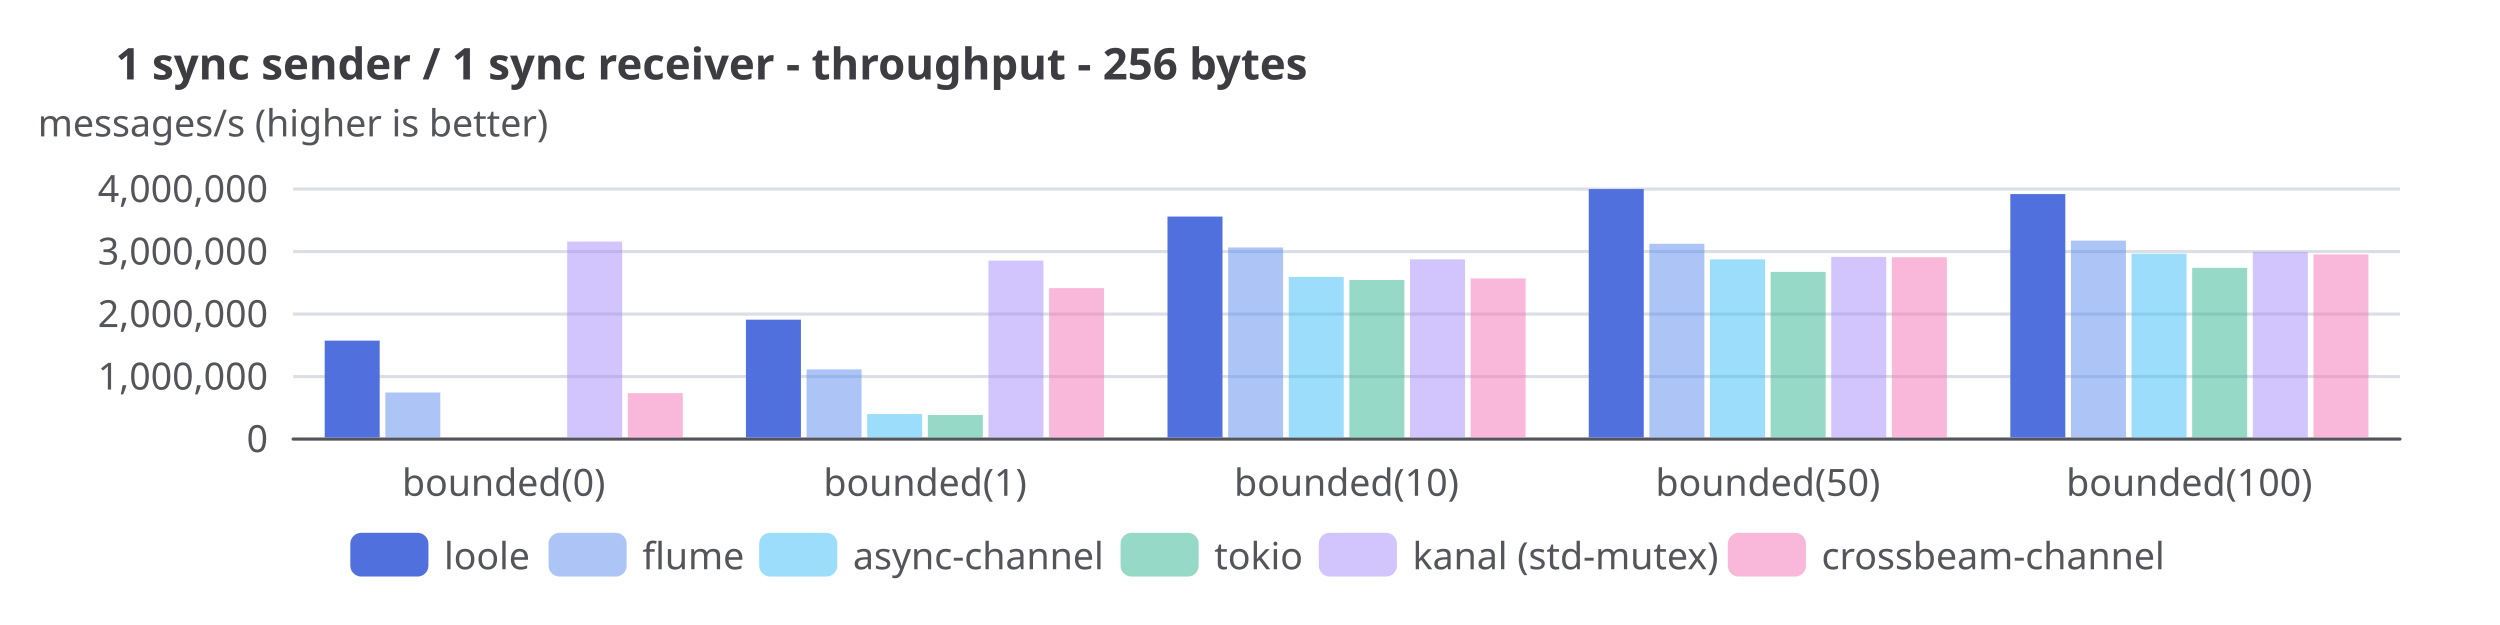
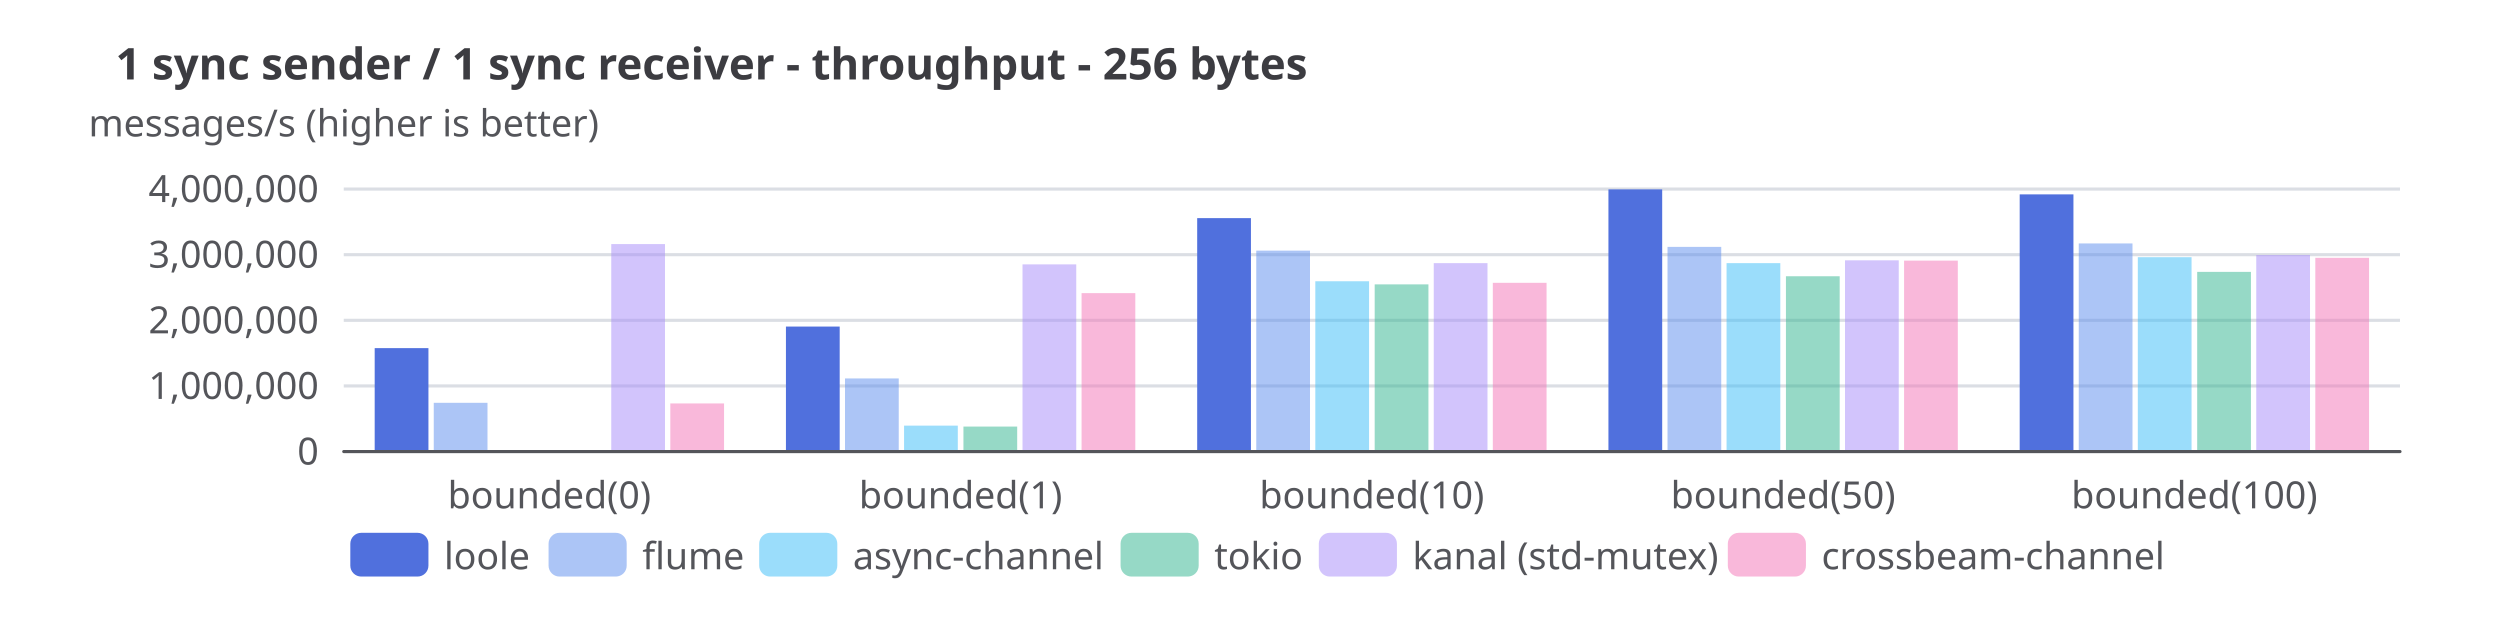
<svg xmlns="http://www.w3.org/2000/svg" width="800" height="200" version="1.1" baseProfile="full" viewBox="0 0 800 200">
  <rect width="800" height="200" x="0" y="0" fill="white" />
-   <path d="M93.8 140.5L768 140.5" fill="none" pointer-events="visible" stroke="#dbdee4" class="zr10-cls-69" />
-   <path d="M93.8 120.5L768 120.5" fill="none" pointer-events="visible" stroke="#dbdee4" class="zr10-cls-69" />
-   <path d="M93.8 100.5L768 100.5" fill="none" pointer-events="visible" stroke="#dbdee4" class="zr10-cls-69" />
-   <path d="M93.8 80.5L768 80.5" fill="none" pointer-events="visible" stroke="#dbdee4" class="zr10-cls-69" />
-   <path d="M93.8 60.5L768 60.5" fill="none" pointer-events="visible" stroke="#dbdee4" class="zr10-cls-69" />
-   <text dominant-baseline="central" text-anchor="middle" style="font-size:12px;font-family:sans-serif;" xml:space="preserve" y="-6" transform="translate(93.76 45)" fill="#54555a">messages/s (higher is better)</text>
-   <path d="M93.8 140.5L768 140.5" fill="none" pointer-events="visible" stroke="#54555a" stroke-linecap="round" class="zr10-cls-69" />
-   <text dominant-baseline="central" text-anchor="end" style="font-size:12px;font-family:sans-serif;" transform="translate(85.76 140)" fill="#54555a">0</text>
-   <text dominant-baseline="central" text-anchor="end" style="font-size:12px;font-family:sans-serif;" transform="translate(85.76 120)" fill="#54555a">1,000,000</text>
-   <text dominant-baseline="central" text-anchor="end" style="font-size:12px;font-family:sans-serif;" transform="translate(85.76 100)" fill="#54555a">2,000,000</text>
-   <text dominant-baseline="central" text-anchor="end" style="font-size:12px;font-family:sans-serif;" transform="translate(85.76 80)" fill="#54555a">3,000,000</text>
-   <text dominant-baseline="central" text-anchor="end" style="font-size:12px;font-family:sans-serif;" transform="translate(85.76 60)" fill="#54555a">4,000,000</text>
-   <text dominant-baseline="central" text-anchor="middle" style="font-size:12px;font-family:sans-serif;" y="6" transform="translate(161.184 148)" fill="#54555a">bounded(0)</text>
-   <text dominant-baseline="central" text-anchor="middle" style="font-size:12px;font-family:sans-serif;" y="6" transform="translate(296.032 148)" fill="#54555a">bounded(1)</text>
-   <text dominant-baseline="central" text-anchor="middle" style="font-size:12px;font-family:sans-serif;" y="6" transform="translate(430.88 148)" fill="#54555a">bounded(10)</text>
-   <text dominant-baseline="central" text-anchor="middle" style="font-size:12px;font-family:sans-serif;" y="6" transform="translate(565.728 148)" fill="#54555a">bounded(50)</text>
-   <text dominant-baseline="central" text-anchor="middle" style="font-size:12px;font-family:sans-serif;" y="6" transform="translate(700.576 148)" fill="#54555a">bounded(100)</text>
-   <path d="M103.9 140l17.6 0l0 -31l-17.6 0Z" fill="#5070dd" ecmeta_series_index="0" ecmeta_data_index="0" ecmeta_ssr_type="chart" class="zr10-cls-70" />
-   <path d="M238.7 140l17.6 0l0 -37.7l-17.6 0Z" fill="#5070dd" ecmeta_series_index="0" ecmeta_data_index="1" ecmeta_ssr_type="chart" class="zr10-cls-70" />
-   <path d="M373.6 140l17.6 0l0 -70.7l-17.6 0Z" fill="#5070dd" ecmeta_series_index="0" ecmeta_data_index="2" ecmeta_ssr_type="chart" class="zr10-cls-70" />
-   <path d="M508.4 140l17.6 0l0 -79.5l-17.6 0Z" fill="#5070dd" ecmeta_series_index="0" ecmeta_data_index="3" ecmeta_ssr_type="chart" class="zr10-cls-70" />
-   <path d="M643.3 140l17.6 0l0 -77.9l-17.6 0Z" fill="#5070dd" ecmeta_series_index="0" ecmeta_data_index="4" ecmeta_ssr_type="chart" class="zr10-cls-70" />
-   <path d="M123.3 140l17.6 0l0 -14.4l-17.6 0Z" fill="rgb(91,141,239)" fill-opacity="0.5" ecmeta_series_index="1" ecmeta_data_index="0" ecmeta_ssr_type="chart" class="zr10-cls-71" />
-   <path d="M258.1 140l17.6 0l0 -21.8l-17.6 0Z" fill="rgb(91,141,239)" fill-opacity="0.5" ecmeta_series_index="1" ecmeta_data_index="1" ecmeta_ssr_type="chart" class="zr10-cls-71" />
-   <path d="M393 140l17.6 0l0 -60.8l-17.6 0Z" fill="rgb(91,141,239)" fill-opacity="0.5" ecmeta_series_index="1" ecmeta_data_index="2" ecmeta_ssr_type="chart" class="zr10-cls-71" />
-   <path d="M527.8 140l17.6 0l0 -62l-17.6 0Z" fill="rgb(91,141,239)" fill-opacity="0.5" ecmeta_series_index="1" ecmeta_data_index="3" ecmeta_ssr_type="chart" class="zr10-cls-71" />
-   <path d="M662.7 140l17.6 0l0 -63l-17.6 0Z" fill="rgb(91,141,239)" fill-opacity="0.5" ecmeta_series_index="1" ecmeta_data_index="4" ecmeta_ssr_type="chart" class="zr10-cls-71" />
-   <path d="M277.5 140l17.6 0l0 -7.5l-17.6 0Z" fill="rgb(56,189,248)" fill-opacity="0.5" ecmeta_series_index="2" ecmeta_data_index="1" ecmeta_ssr_type="chart" class="zr10-cls-72" />
-   <path d="M412.4 140l17.6 0l0 -51.4l-17.6 0Z" fill="rgb(56,189,248)" fill-opacity="0.5" ecmeta_series_index="2" ecmeta_data_index="2" ecmeta_ssr_type="chart" class="zr10-cls-72" />
-   <path d="M547.2 140l17.6 0l0 -57l-17.6 0Z" fill="rgb(56,189,248)" fill-opacity="0.5" ecmeta_series_index="2" ecmeta_data_index="3" ecmeta_ssr_type="chart" class="zr10-cls-72" />
-   <path d="M682.1 140l17.6 0l0 -58.8l-17.6 0Z" fill="rgb(56,189,248)" fill-opacity="0.5" ecmeta_series_index="2" ecmeta_data_index="4" ecmeta_ssr_type="chart" class="zr10-cls-72" />
-   <path d="M296.9 140l17.6 0l0 -7.2l-17.6 0Z" fill="rgb(47,181,142)" fill-opacity="0.5" ecmeta_series_index="3" ecmeta_data_index="1" ecmeta_ssr_type="chart" class="zr10-cls-73" />
-   <path d="M431.8 140l17.6 0l0 -50.4l-17.6 0Z" fill="rgb(47,181,142)" fill-opacity="0.5" ecmeta_series_index="3" ecmeta_data_index="2" ecmeta_ssr_type="chart" class="zr10-cls-73" />
-   <path d="M566.6 140l17.6 0l0 -53l-17.6 0Z" fill="rgb(47,181,142)" fill-opacity="0.5" ecmeta_series_index="3" ecmeta_data_index="3" ecmeta_ssr_type="chart" class="zr10-cls-73" />
-   <path d="M701.5 140l17.6 0l0 -54.3l-17.6 0Z" fill="rgb(47,181,142)" fill-opacity="0.5" ecmeta_series_index="3" ecmeta_data_index="4" ecmeta_ssr_type="chart" class="zr10-cls-73" />
-   <path d="M181.5 140l17.6 0l0 -62.7l-17.6 0Z" fill="rgb(167,139,250)" fill-opacity="0.5" ecmeta_series_index="4" ecmeta_data_index="0" ecmeta_ssr_type="chart" class="zr10-cls-74" />
-   <path d="M316.3 140l17.6 0l0 -56.6l-17.6 0Z" fill="rgb(167,139,250)" fill-opacity="0.5" ecmeta_series_index="4" ecmeta_data_index="1" ecmeta_ssr_type="chart" class="zr10-cls-74" />
-   <path d="M451.2 140l17.6 0l0 -57l-17.6 0Z" fill="rgb(167,139,250)" fill-opacity="0.5" ecmeta_series_index="4" ecmeta_data_index="2" ecmeta_ssr_type="chart" class="zr10-cls-74" />
-   <path d="M586 140l17.6 0l0 -57.8l-17.6 0Z" fill="rgb(167,139,250)" fill-opacity="0.5" ecmeta_series_index="4" ecmeta_data_index="3" ecmeta_ssr_type="chart" class="zr10-cls-74" />
-   <path d="M720.9 140l17.6 0l0 -59.4l-17.6 0Z" fill="rgb(167,139,250)" fill-opacity="0.5" ecmeta_series_index="4" ecmeta_data_index="4" ecmeta_ssr_type="chart" class="zr10-cls-74" />
-   <path d="M200.9 140l17.6 0l0 -14.2l-17.6 0Z" fill="rgb(244,114,182)" fill-opacity="0.5" ecmeta_series_index="5" ecmeta_data_index="0" ecmeta_ssr_type="chart" class="zr10-cls-75" />
-   <path d="M335.7 140l17.6 0l0 -47.8l-17.6 0Z" fill="rgb(244,114,182)" fill-opacity="0.5" ecmeta_series_index="5" ecmeta_data_index="1" ecmeta_ssr_type="chart" class="zr10-cls-75" />
-   <path d="M470.6 140l17.6 0l0 -50.9l-17.6 0Z" fill="rgb(244,114,182)" fill-opacity="0.5" ecmeta_series_index="5" ecmeta_data_index="2" ecmeta_ssr_type="chart" class="zr10-cls-75" />
-   <path d="M605.4 140l17.6 0l0 -57.7l-17.6 0Z" fill="rgb(244,114,182)" fill-opacity="0.5" ecmeta_series_index="5" ecmeta_data_index="3" ecmeta_ssr_type="chart" class="zr10-cls-75" />
-   <path d="M740.3 140l17.6 0l0 -58.6l-17.6 0Z" fill="rgb(244,114,182)" fill-opacity="0.5" ecmeta_series_index="5" ecmeta_data_index="4" ecmeta_ssr_type="chart" class="zr10-cls-75" />
+   <path d="M110 144.5L768 144.5" fill="none" pointer-events="visible" stroke="#dbdee4" class="zr10-cls-69" />
+   <path d="M110 123.5L768 123.5" fill="none" pointer-events="visible" stroke="#dbdee4" class="zr10-cls-69" />
+   <path d="M110 102.5L768 102.5" fill="none" pointer-events="visible" stroke="#dbdee4" class="zr10-cls-69" />
+   <path d="M110 81.5L768 81.5" fill="none" pointer-events="visible" stroke="#dbdee4" class="zr10-cls-69" />
+   <path d="M110 60.5L768 60.5" fill="none" pointer-events="visible" stroke="#dbdee4" class="zr10-cls-69" />
+   <text dominant-baseline="central" text-anchor="middle" style="font-size:12px;font-family:sans-serif;" xml:space="preserve" y="-6" transform="translate(110 45)" fill="#54555a">messages/s (higher is better)</text>
+   <path d="M110 144.5L768 144.5" fill="none" pointer-events="visible" stroke="#54555a" stroke-linecap="round" class="zr10-cls-69" />
+   <text dominant-baseline="central" text-anchor="end" style="font-size:12px;font-family:sans-serif;" transform="translate(102 144)" fill="#54555a">0</text>
+   <text dominant-baseline="central" text-anchor="end" style="font-size:12px;font-family:sans-serif;" transform="translate(102 123)" fill="#54555a">1,000,000</text>
+   <text dominant-baseline="central" text-anchor="end" style="font-size:12px;font-family:sans-serif;" transform="translate(102 102)" fill="#54555a">2,000,000</text>
+   <text dominant-baseline="central" text-anchor="end" style="font-size:12px;font-family:sans-serif;" transform="translate(102 81)" fill="#54555a">3,000,000</text>
+   <text dominant-baseline="central" text-anchor="end" style="font-size:12px;font-family:sans-serif;" transform="translate(102 60)" fill="#54555a">4,000,000</text>
+   <text dominant-baseline="central" text-anchor="middle" style="font-size:12px;font-family:sans-serif;" y="6" transform="translate(175.8 152)" fill="#54555a">bounded(0)</text>
+   <text dominant-baseline="central" text-anchor="middle" style="font-size:12px;font-family:sans-serif;" y="6" transform="translate(307.4 152)" fill="#54555a">bounded(1)</text>
+   <text dominant-baseline="central" text-anchor="middle" style="font-size:12px;font-family:sans-serif;" y="6" transform="translate(439 152)" fill="#54555a">bounded(10)</text>
+   <text dominant-baseline="central" text-anchor="middle" style="font-size:12px;font-family:sans-serif;" y="6" transform="translate(570.6 152)" fill="#54555a">bounded(50)</text>
+   <text dominant-baseline="central" text-anchor="middle" style="font-size:12px;font-family:sans-serif;" y="6" transform="translate(702.2 152)" fill="#54555a">bounded(100)</text>
+   <path d="M119.9 144l17.2 0l0 -32.6l-17.2 0Z" fill="#5070dd" ecmeta_series_index="0" ecmeta_data_index="0" ecmeta_ssr_type="chart" class="zr10-cls-70" />
+   <path d="M251.5 144l17.2 0l0 -39.5l-17.2 0Z" fill="#5070dd" ecmeta_series_index="0" ecmeta_data_index="1" ecmeta_ssr_type="chart" class="zr10-cls-70" />
+   <path d="M383.1 144l17.2 0l0 -74.2l-17.2 0Z" fill="#5070dd" ecmeta_series_index="0" ecmeta_data_index="2" ecmeta_ssr_type="chart" class="zr10-cls-70" />
+   <path d="M514.7 144l17.2 0l0 -83.4l-17.2 0Z" fill="#5070dd" ecmeta_series_index="0" ecmeta_data_index="3" ecmeta_ssr_type="chart" class="zr10-cls-70" />
+   <path d="M646.3 144l17.2 0l0 -81.8l-17.2 0Z" fill="#5070dd" ecmeta_series_index="0" ecmeta_data_index="4" ecmeta_ssr_type="chart" class="zr10-cls-70" />
+   <path d="M138.8 144l17.2 0l0 -15.1l-17.2 0Z" fill="rgb(91,141,239)" fill-opacity="0.5" ecmeta_series_index="1" ecmeta_data_index="0" ecmeta_ssr_type="chart" class="zr10-cls-71" />
+   <path d="M270.4 144l17.2 0l0 -22.9l-17.2 0Z" fill="rgb(91,141,239)" fill-opacity="0.5" ecmeta_series_index="1" ecmeta_data_index="1" ecmeta_ssr_type="chart" class="zr10-cls-71" />
+   <path d="M402 144l17.2 0l0 -63.8l-17.2 0Z" fill="rgb(91,141,239)" fill-opacity="0.5" ecmeta_series_index="1" ecmeta_data_index="2" ecmeta_ssr_type="chart" class="zr10-cls-71" />
+   <path d="M533.6 144l17.2 0l0 -65l-17.2 0Z" fill="rgb(91,141,239)" fill-opacity="0.5" ecmeta_series_index="1" ecmeta_data_index="3" ecmeta_ssr_type="chart" class="zr10-cls-71" />
+   <path d="M665.2 144l17.2 0l0 -66.1l-17.2 0Z" fill="rgb(91,141,239)" fill-opacity="0.5" ecmeta_series_index="1" ecmeta_data_index="4" ecmeta_ssr_type="chart" class="zr10-cls-71" />
+   <path d="M289.3 144l17.2 0l0 -7.8l-17.2 0Z" fill="rgb(56,189,248)" fill-opacity="0.5" ecmeta_series_index="2" ecmeta_data_index="1" ecmeta_ssr_type="chart" class="zr10-cls-72" />
+   <path d="M420.9 144l17.2 0l0 -54l-17.2 0Z" fill="rgb(56,189,248)" fill-opacity="0.5" ecmeta_series_index="2" ecmeta_data_index="2" ecmeta_ssr_type="chart" class="zr10-cls-72" />
+   <path d="M552.5 144l17.2 0l0 -59.8l-17.2 0Z" fill="rgb(56,189,248)" fill-opacity="0.5" ecmeta_series_index="2" ecmeta_data_index="3" ecmeta_ssr_type="chart" class="zr10-cls-72" />
+   <path d="M684.1 144l17.2 0l0 -61.7l-17.2 0Z" fill="rgb(56,189,248)" fill-opacity="0.5" ecmeta_series_index="2" ecmeta_data_index="4" ecmeta_ssr_type="chart" class="zr10-cls-72" />
+   <path d="M308.3 144l17.2 0l0 -7.5l-17.2 0Z" fill="rgb(47,181,142)" fill-opacity="0.5" ecmeta_series_index="3" ecmeta_data_index="1" ecmeta_ssr_type="chart" class="zr10-cls-73" />
+   <path d="M439.9 144l17.2 0l0 -53l-17.2 0Z" fill="rgb(47,181,142)" fill-opacity="0.5" ecmeta_series_index="3" ecmeta_data_index="2" ecmeta_ssr_type="chart" class="zr10-cls-73" />
+   <path d="M571.5 144l17.2 0l0 -55.6l-17.2 0Z" fill="rgb(47,181,142)" fill-opacity="0.5" ecmeta_series_index="3" ecmeta_data_index="3" ecmeta_ssr_type="chart" class="zr10-cls-73" />
+   <path d="M703.1 144l17.2 0l0 -57l-17.2 0Z" fill="rgb(47,181,142)" fill-opacity="0.5" ecmeta_series_index="3" ecmeta_data_index="4" ecmeta_ssr_type="chart" class="zr10-cls-73" />
+   <path d="M195.6 144l17.2 0l0 -65.9l-17.2 0Z" fill="rgb(167,139,250)" fill-opacity="0.5" ecmeta_series_index="4" ecmeta_data_index="0" ecmeta_ssr_type="chart" class="zr10-cls-74" />
+   <path d="M327.2 144l17.2 0l0 -59.4l-17.2 0Z" fill="rgb(167,139,250)" fill-opacity="0.5" ecmeta_series_index="4" ecmeta_data_index="1" ecmeta_ssr_type="chart" class="zr10-cls-74" />
+   <path d="M458.8 144l17.2 0l0 -59.8l-17.2 0Z" fill="rgb(167,139,250)" fill-opacity="0.5" ecmeta_series_index="4" ecmeta_data_index="2" ecmeta_ssr_type="chart" class="zr10-cls-74" />
+   <path d="M590.4 144l17.2 0l0 -60.7l-17.2 0Z" fill="rgb(167,139,250)" fill-opacity="0.5" ecmeta_series_index="4" ecmeta_data_index="3" ecmeta_ssr_type="chart" class="zr10-cls-74" />
+   <path d="M722 144l17.2 0l0 -62.4l-17.2 0Z" fill="rgb(167,139,250)" fill-opacity="0.5" ecmeta_series_index="4" ecmeta_data_index="4" ecmeta_ssr_type="chart" class="zr10-cls-74" />
+   <path d="M214.5 144l17.2 0l0 -14.9l-17.2 0Z" fill="rgb(244,114,182)" fill-opacity="0.5" ecmeta_series_index="5" ecmeta_data_index="0" ecmeta_ssr_type="chart" class="zr10-cls-75" />
+   <path d="M346.1 144l17.2 0l0 -50.2l-17.2 0Z" fill="rgb(244,114,182)" fill-opacity="0.5" ecmeta_series_index="5" ecmeta_data_index="1" ecmeta_ssr_type="chart" class="zr10-cls-75" />
+   <path d="M477.7 144l17.2 0l0 -53.5l-17.2 0Z" fill="rgb(244,114,182)" fill-opacity="0.5" ecmeta_series_index="5" ecmeta_data_index="2" ecmeta_ssr_type="chart" class="zr10-cls-75" />
+   <path d="M609.3 144l17.2 0l0 -60.6l-17.2 0Z" fill="rgb(244,114,182)" fill-opacity="0.5" ecmeta_series_index="5" ecmeta_data_index="3" ecmeta_ssr_type="chart" class="zr10-cls-75" />
+   <path d="M740.9 144l17.2 0l0 -61.5l-17.2 0Z" fill="rgb(244,114,182)" fill-opacity="0.5" ecmeta_series_index="5" ecmeta_data_index="4" ecmeta_ssr_type="chart" class="zr10-cls-75" />
  <path d="M-5 -5.5l585.8 0l0 25l-585.8 0Z" transform="translate(112.1 170.5)" fill="rgb(0,0,0)" fill-opacity="0" stroke="#b7b9be" stroke-width="0" class="zr10-cls-69" />
  <path d="M3.5 0L21.5 0A3.5 3.5 0 0 1 25 3.5L25 10.5A3.5 3.5 0 0 1 21.5 14L3.5 14A3.5 3.5 0 0 1 0 10.5L0 3.5A3.5 3.5 0 0 1 3.5 0Z" transform="translate(112.1 170.5)" fill="#5070dd" ecmeta_series_index="0" ecmeta_data_index="0" ecmeta_ssr_type="legend" ecmeta_silent="true" class="zr10-cls-69" />
  <text dominant-baseline="central" text-anchor="start" style="font-size:12px;font-family:sans-serif;" x="30" y="7" transform="translate(112.1 170.5)" fill="#54555a">loole</text>
  <path d="M0 0l55.4 0l0 14l-55.4 0Z" transform="translate(112.1 170.5)" fill="none" pointer-events="visible" ecmeta_series_index="0" ecmeta_data_index="0" ecmeta_ssr_type="legend" class="zr10-cls-76" />
  <path d="M3.5 0L21.5 0A3.5 3.5 0 0 1 25 3.5L25 10.5A3.5 3.5 0 0 1 21.5 14L3.5 14A3.5 3.5 0 0 1 0 10.5L0 3.5A3.5 3.5 0 0 1 3.5 0Z" transform="translate(175.54 170.5)" fill="rgb(91,141,239)" fill-opacity="0.5" ecmeta_series_index="1" ecmeta_data_index="1" ecmeta_ssr_type="legend" ecmeta_silent="true" class="zr10-cls-69" />
  <text dominant-baseline="central" text-anchor="start" style="font-size:12px;font-family:sans-serif;" x="30" y="7" transform="translate(175.54 170.5)" fill="#54555a">flume</text>
  <path d="M0 0l59.4 0l0 14l-59.4 0Z" transform="translate(175.54 170.5)" fill="none" pointer-events="visible" ecmeta_series_index="1" ecmeta_data_index="1" ecmeta_ssr_type="legend" class="zr10-cls-76" />
  <path d="M3.5 0L21.5 0A3.5 3.5 0 0 1 25 3.5L25 10.5A3.5 3.5 0 0 1 21.5 14L3.5 14A3.5 3.5 0 0 1 0 10.5L0 3.5A3.5 3.5 0 0 1 3.5 0Z" transform="translate(242.94 170.5)" fill="rgb(56,189,248)" fill-opacity="0.5" ecmeta_series_index="2" ecmeta_data_index="2" ecmeta_ssr_type="legend" ecmeta_silent="true" class="zr10-cls-69" />
  <text dominant-baseline="central" text-anchor="start" style="font-size:12px;font-family:sans-serif;" x="30" y="7" transform="translate(242.94 170.5)" fill="#54555a">async-channel</text>
  <path d="M0 0l107.6 0l0 14l-107.6 0Z" transform="translate(242.94 170.5)" fill="none" pointer-events="visible" ecmeta_series_index="2" ecmeta_data_index="2" ecmeta_ssr_type="legend" class="zr10-cls-76" />
  <path d="M3.5 0L21.5 0A3.5 3.5 0 0 1 25 3.5L25 10.5A3.5 3.5 0 0 1 21.5 14L3.5 14A3.5 3.5 0 0 1 0 10.5L0 3.5A3.5 3.5 0 0 1 3.5 0Z" transform="translate(358.58 170.5)" fill="rgb(47,181,142)" fill-opacity="0.5" ecmeta_series_index="3" ecmeta_data_index="3" ecmeta_ssr_type="legend" ecmeta_silent="true" class="zr10-cls-69" />
  <text dominant-baseline="central" text-anchor="start" style="font-size:12px;font-family:sans-serif;" x="30" y="7" transform="translate(358.58 170.5)" fill="#54555a">tokio</text>
  <path d="M0 0l55.4 0l0 14l-55.4 0Z" transform="translate(358.58 170.5)" fill="none" pointer-events="visible" ecmeta_series_index="3" ecmeta_data_index="3" ecmeta_ssr_type="legend" class="zr10-cls-76" />
  <path d="M3.5 0L21.5 0A3.5 3.5 0 0 1 25 3.5L25 10.5A3.5 3.5 0 0 1 21.5 14L3.5 14A3.5 3.5 0 0 1 0 10.5L0 3.5A3.5 3.5 0 0 1 3.5 0Z" transform="translate(422.02 170.5)" fill="rgb(167,139,250)" fill-opacity="0.5" ecmeta_series_index="4" ecmeta_data_index="4" ecmeta_ssr_type="legend" ecmeta_silent="true" class="zr10-cls-69" />
  <text dominant-baseline="central" text-anchor="start" style="font-size:12px;font-family:sans-serif;" xml:space="preserve" x="30" y="7" transform="translate(422.02 170.5)" fill="#54555a">kanal (std-mutex)</text>
  <path d="M0 0l122.9 0l0 14l-122.9 0Z" transform="translate(422.02 170.5)" fill="none" pointer-events="visible" ecmeta_series_index="4" ecmeta_data_index="4" ecmeta_ssr_type="legend" class="zr10-cls-76" />
  <path d="M3.5 0L21.5 0A3.5 3.5 0 0 1 25 3.5L25 10.5A3.5 3.5 0 0 1 21.5 14L3.5 14A3.5 3.5 0 0 1 0 10.5L0 3.5A3.5 3.5 0 0 1 3.5 0Z" transform="translate(552.9 170.5)" fill="rgb(244,114,182)" fill-opacity="0.5" ecmeta_series_index="5" ecmeta_data_index="5" ecmeta_ssr_type="legend" ecmeta_silent="true" class="zr10-cls-69" />
  <text dominant-baseline="central" text-anchor="start" style="font-size:12px;font-family:sans-serif;" x="30" y="7" transform="translate(552.9 170.5)" fill="#54555a">crossbeam-channel</text>
  <path d="M0 0l135 0l0 14l-135 0Z" transform="translate(552.9 170.5)" fill="none" pointer-events="visible" ecmeta_series_index="5" ecmeta_data_index="5" ecmeta_ssr_type="legend" class="zr10-cls-76" />
  <path d="M-5 -5l356.9 0l0 24l-356.9 0Z" transform="translate(37 13)" fill="rgb(0,0,0)" fill-opacity="0" stroke="#3c3c41" stroke-width="0" class="zr10-cls-69" />
  <text dominant-baseline="central" text-anchor="start" style="font-size:14px;font-family:sans-serif;font-weight:bold;" xml:space="preserve" y="7" transform="translate(37 13)" fill="#3c3c41">1 sync sender / 1 sync receiver - throughput - 256 bytes</text>
  <style>
.zr10-cls-69:hover {
pointer-events:none;
}
.zr10-cls-70:hover {
cursor:pointer;
fill:rgba(88,123,243,1);
}
.zr10-cls-71:hover {
cursor:pointer;
fill:rgba(100,155,255,0.5);
}
.zr10-cls-72:hover {
cursor:pointer;
fill:rgba(61,207,255,0.5);
}
.zr10-cls-73:hover {
cursor:pointer;
fill:rgba(51,199,156,0.5);
}
.zr10-cls-74:hover {
cursor:pointer;
fill:rgba(183,152,255,0.5);
}
.zr10-cls-75:hover {
cursor:pointer;
fill:rgba(255,125,200,0.5);
}
.zr10-cls-76:hover {
cursor:pointer;
fill:rgba(0,0,0,0);
}



</style>
</svg>
